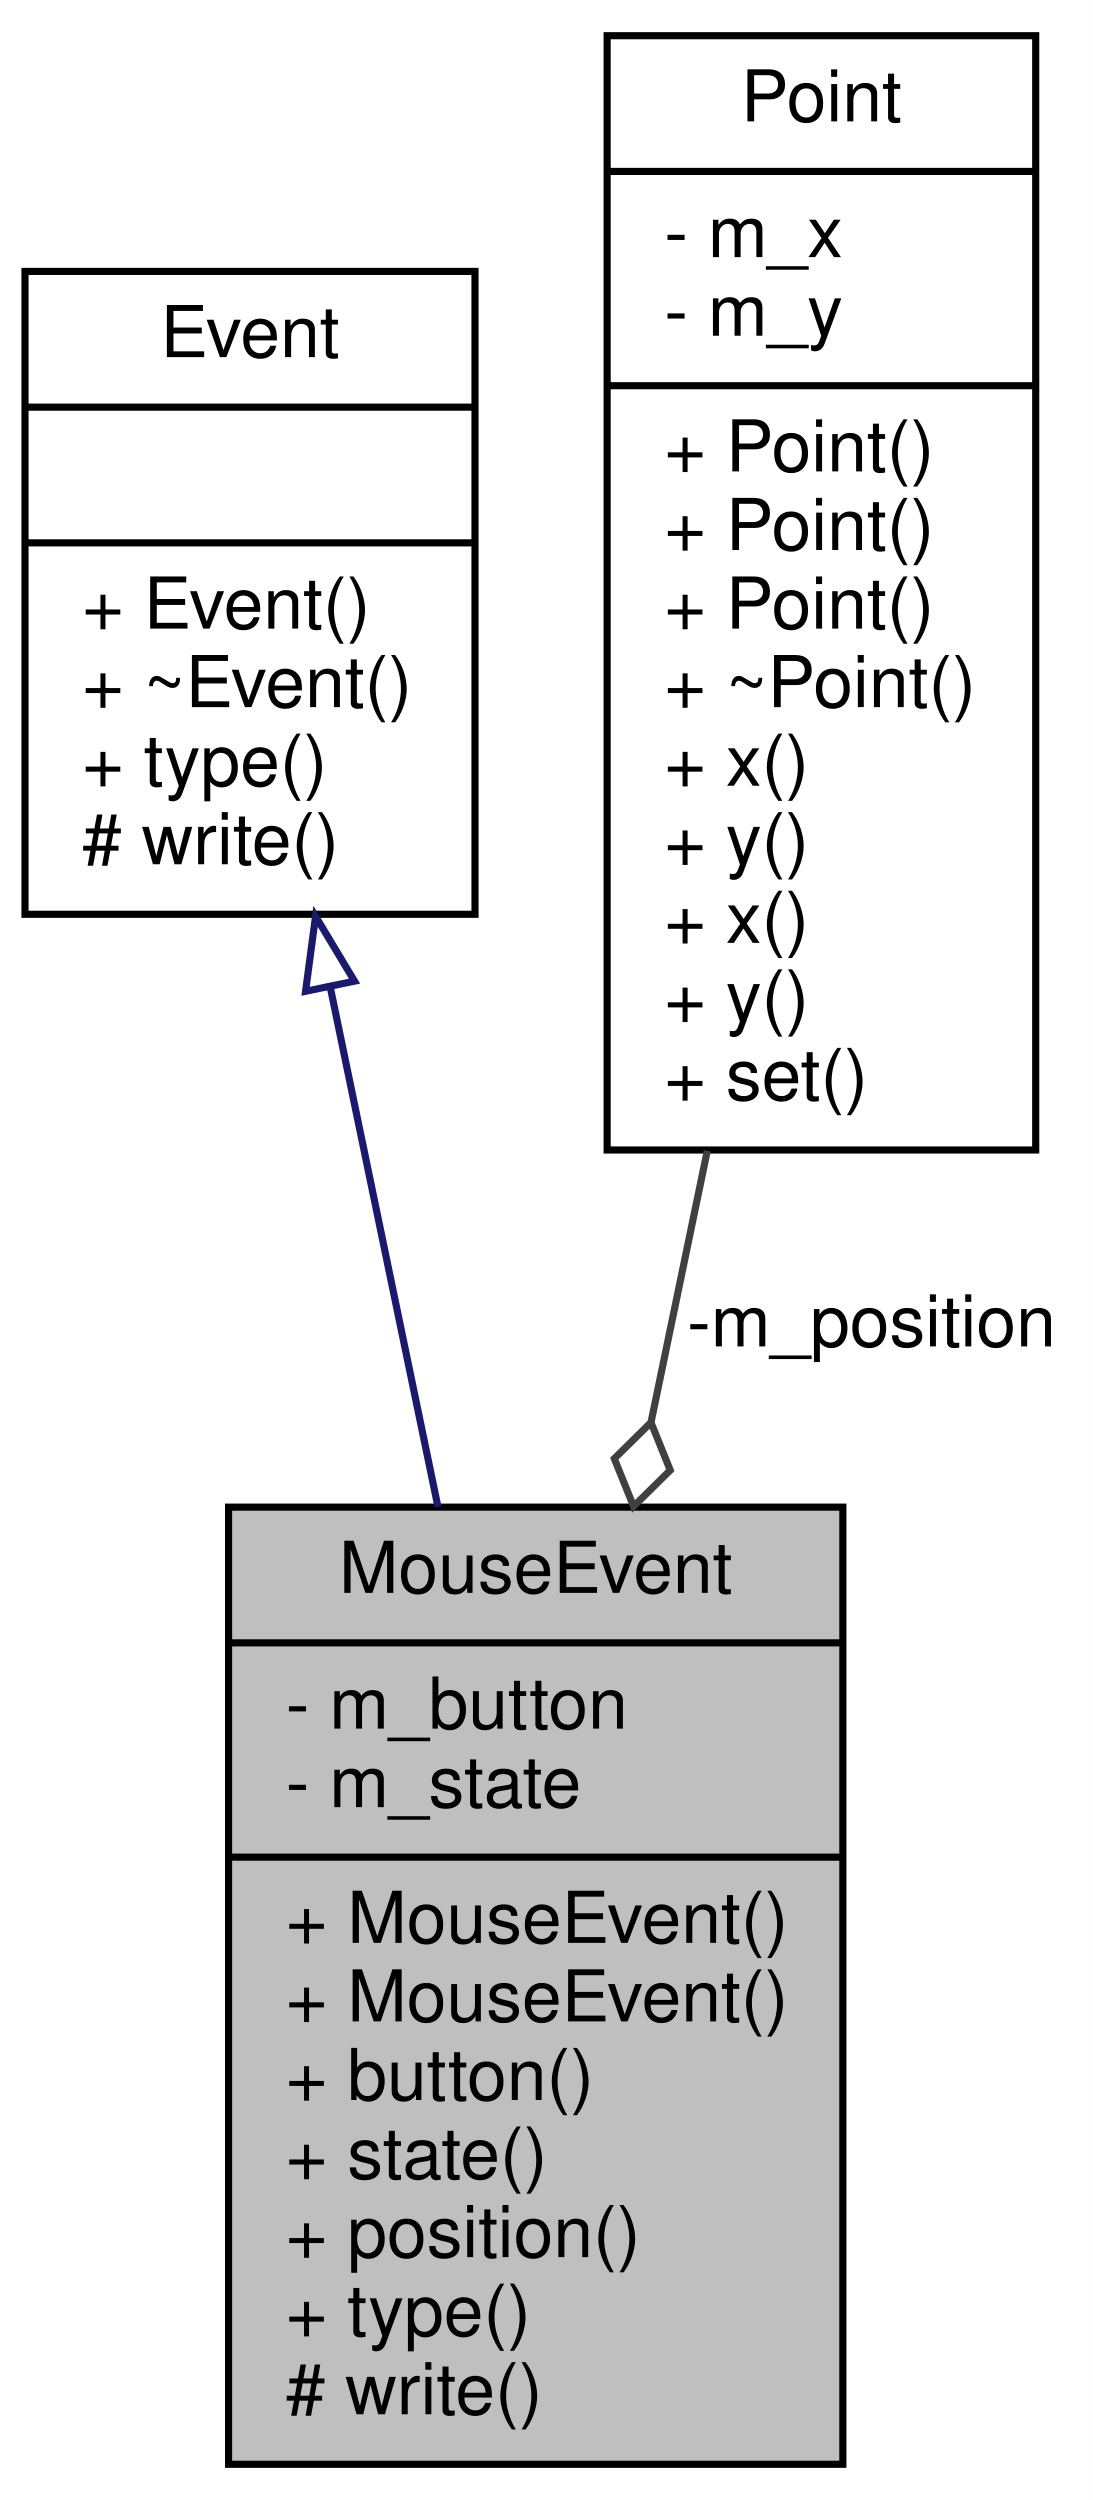
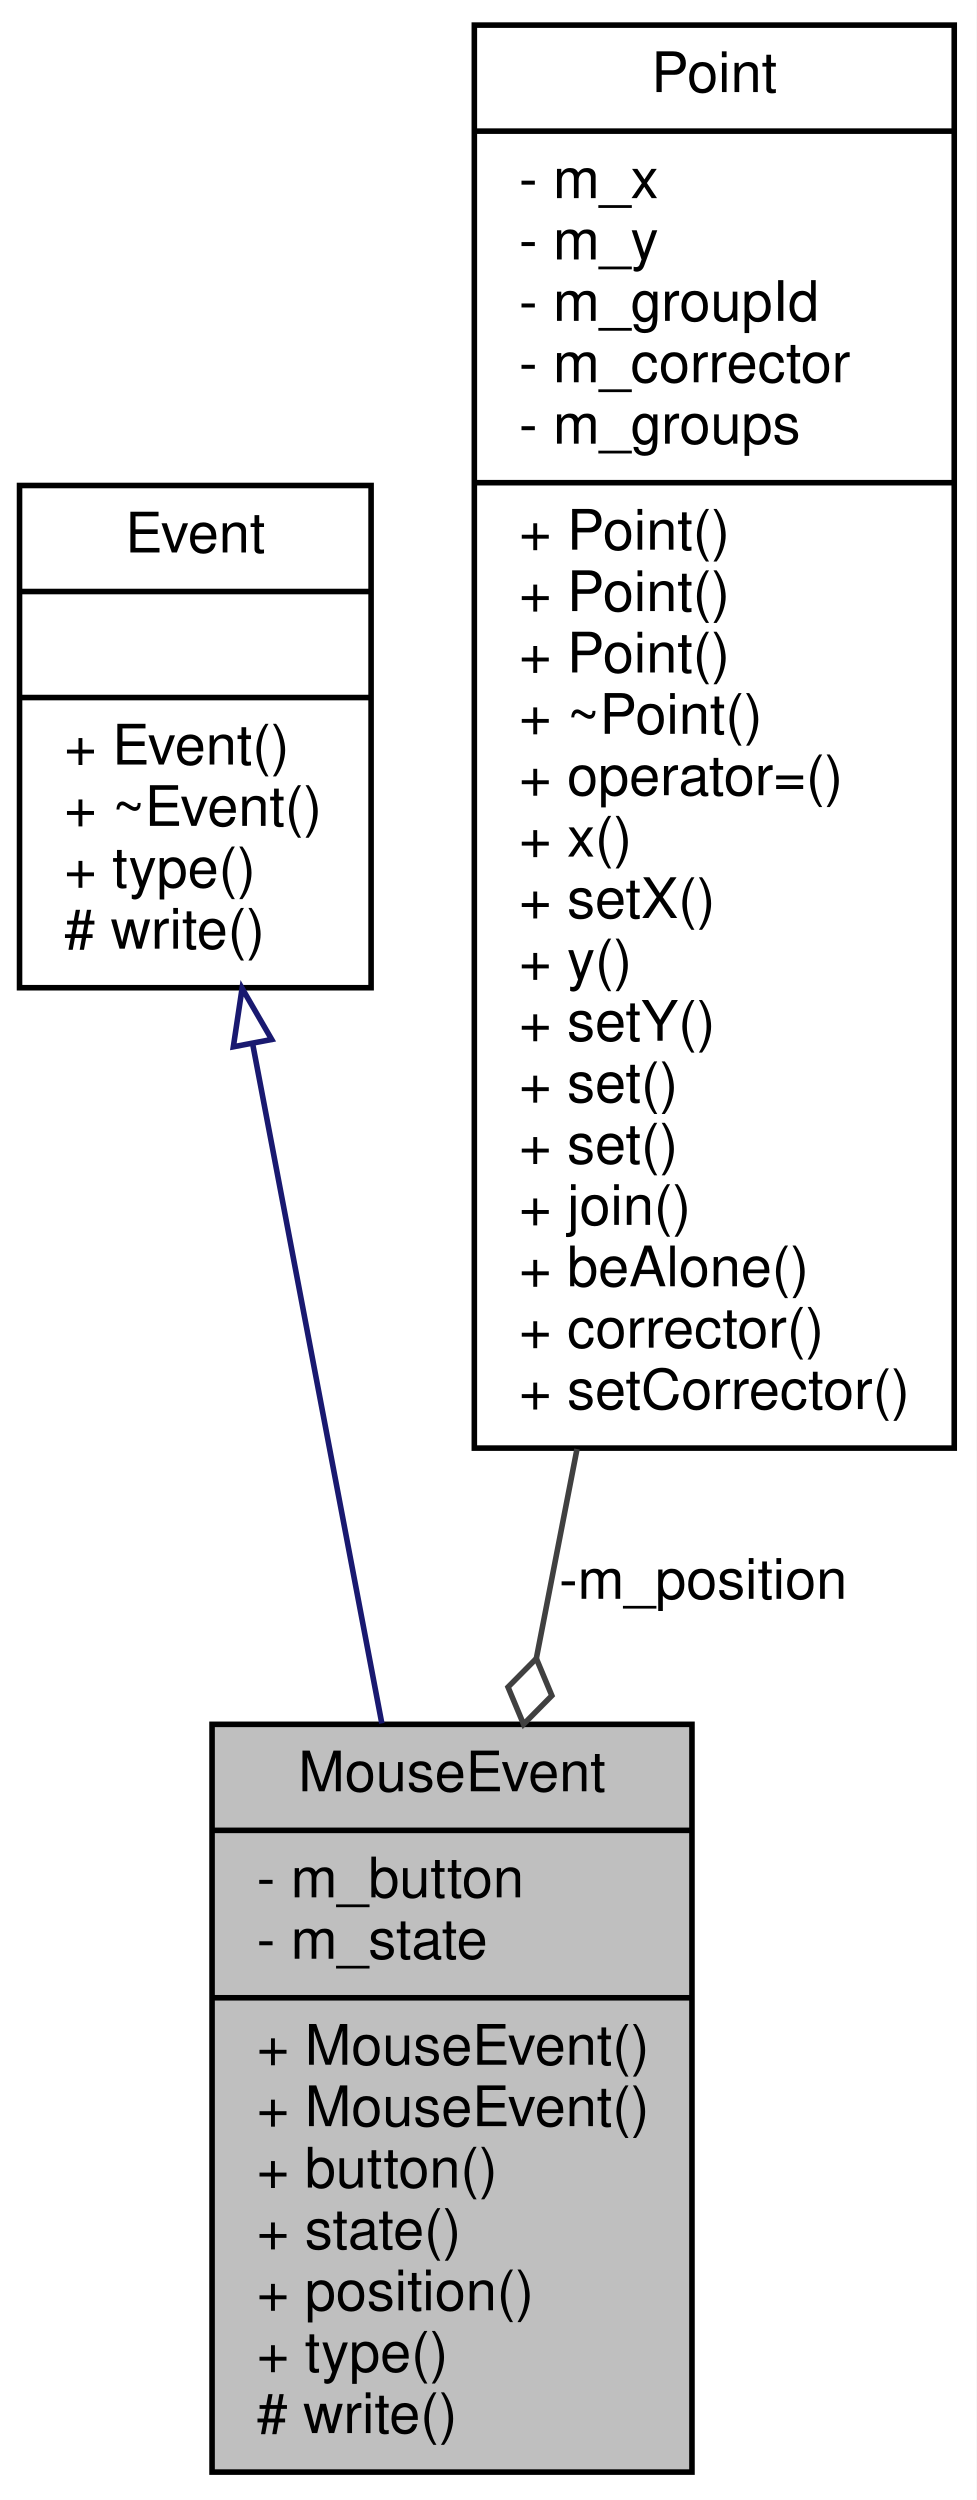
- <svg xmlns="http://www.w3.org/2000/svg" xmlns:xlink="http://www.w3.org/1999/xlink" width="153pt" height="350pt" viewBox="0.00 0.00 153.00 350.00">
-   <g id="graph0" class="graph" transform="scale(1 1) rotate(0) translate(4 346)">
-     <polygon fill="white" stroke="none" points="-4,4 -4,-346 149,-346 149,4 -4,4" />
+ <svg xmlns="http://www.w3.org/2000/svg" xmlns:xlink="http://www.w3.org/1999/xlink" width="175pt" height="448pt" viewBox="0.00 0.00 175.00 448.00">
+   <g id="graph0" class="graph" transform="scale(1 1) rotate(0) translate(4 444)">
+     <polygon fill="white" stroke="none" points="-4,4 -4,-444 171,-444 171,4 -4,4" />
    <g id="node1" class="node">
-       <polygon fill="#bfbfbf" stroke="black" points="28,-1 28,-135 114,-135 114,-1 28,-1" />
-       <text text-anchor="middle" x="71" y="-123" font-family="Helvetica,sans-Serif" font-size="10.00">MouseEvent</text>
-       <polyline fill="none" stroke="black" points="28,-116 114,-116 " />
-       <text text-anchor="start" x="36" y="-104" font-family="Helvetica,sans-Serif" font-size="10.00">- m_button</text>
-       <text text-anchor="start" x="36" y="-93" font-family="Helvetica,sans-Serif" font-size="10.00">- m_state</text>
-       <polyline fill="none" stroke="black" points="28,-86 114,-86 " />
-       <text text-anchor="start" x="36" y="-74" font-family="Helvetica,sans-Serif" font-size="10.00">+ MouseEvent()</text>
-       <text text-anchor="start" x="36" y="-63" font-family="Helvetica,sans-Serif" font-size="10.00">+ MouseEvent()</text>
-       <text text-anchor="start" x="36" y="-52" font-family="Helvetica,sans-Serif" font-size="10.00">+ button()</text>
-       <text text-anchor="start" x="36" y="-41" font-family="Helvetica,sans-Serif" font-size="10.00">+ state()</text>
-       <text text-anchor="start" x="36" y="-30" font-family="Helvetica,sans-Serif" font-size="10.00">+ position()</text>
-       <text text-anchor="start" x="36" y="-19" font-family="Helvetica,sans-Serif" font-size="10.00">+ type()</text>
-       <text text-anchor="start" x="36" y="-8" font-family="Helvetica,sans-Serif" font-size="10.00"># write()</text>
+       <polygon fill="#bfbfbf" stroke="black" points="34,-1 34,-135 120,-135 120,-1 34,-1" />
+       <text text-anchor="middle" x="77" y="-123" font-family="Helvetica,sans-Serif" font-size="10.00">MouseEvent</text>
+       <polyline fill="none" stroke="black" points="34,-116 120,-116 " />
+       <text text-anchor="start" x="42" y="-104" font-family="Helvetica,sans-Serif" font-size="10.00">- m_button</text>
+       <text text-anchor="start" x="42" y="-93" font-family="Helvetica,sans-Serif" font-size="10.00">- m_state</text>
+       <polyline fill="none" stroke="black" points="34,-86 120,-86 " />
+       <text text-anchor="start" x="42" y="-74" font-family="Helvetica,sans-Serif" font-size="10.00">+ MouseEvent()</text>
+       <text text-anchor="start" x="42" y="-63" font-family="Helvetica,sans-Serif" font-size="10.00">+ MouseEvent()</text>
+       <text text-anchor="start" x="42" y="-52" font-family="Helvetica,sans-Serif" font-size="10.00">+ button()</text>
+       <text text-anchor="start" x="42" y="-41" font-family="Helvetica,sans-Serif" font-size="10.00">+ state()</text>
+       <text text-anchor="start" x="42" y="-30" font-family="Helvetica,sans-Serif" font-size="10.00">+ position()</text>
+       <text text-anchor="start" x="42" y="-19" font-family="Helvetica,sans-Serif" font-size="10.00">+ type()</text>
+       <text text-anchor="start" x="42" y="-8" font-family="Helvetica,sans-Serif" font-size="10.00"># write()</text>
    </g>
    <g id="node2" class="node">
      <g id="a_node2">
        <a xlink:href="class_event.html" target="_top" xlink:title="Permet la gestion des evenements. ">
-           <polygon fill="white" stroke="black" points="-0.5,-218 -0.5,-308 62.5,-308 62.5,-218 -0.5,-218" />
-           <text text-anchor="middle" x="31" y="-296" font-family="Helvetica,sans-Serif" font-size="10.00">Event</text>
-           <polyline fill="none" stroke="black" points="-0.5,-289 62.5,-289 " />
-           <text text-anchor="middle" x="31" y="-277" font-family="Helvetica,sans-Serif" font-size="10.00"> </text>
-           <polyline fill="none" stroke="black" points="-0.5,-270 62.5,-270 " />
-           <text text-anchor="start" x="7.5" y="-258" font-family="Helvetica,sans-Serif" font-size="10.00">+ Event()</text>
-           <text text-anchor="start" x="7.5" y="-247" font-family="Helvetica,sans-Serif" font-size="10.00">+ ~Event()</text>
-           <text text-anchor="start" x="7.5" y="-236" font-family="Helvetica,sans-Serif" font-size="10.00">+ type()</text>
-           <text text-anchor="start" x="7.5" y="-225" font-family="Helvetica,sans-Serif" font-size="10.00"># write()</text>
+           <polygon fill="white" stroke="black" points="-0.5,-267 -0.5,-357 62.5,-357 62.5,-267 -0.5,-267" />
+           <text text-anchor="middle" x="31" y="-345" font-family="Helvetica,sans-Serif" font-size="10.00">Event</text>
+           <polyline fill="none" stroke="black" points="-0.5,-338 62.5,-338 " />
+           <text text-anchor="middle" x="31" y="-326" font-family="Helvetica,sans-Serif" font-size="10.00"> </text>
+           <polyline fill="none" stroke="black" points="-0.5,-319 62.5,-319 " />
+           <text text-anchor="start" x="7.5" y="-307" font-family="Helvetica,sans-Serif" font-size="10.00">+ Event()</text>
+           <text text-anchor="start" x="7.5" y="-296" font-family="Helvetica,sans-Serif" font-size="10.00">+ ~Event()</text>
+           <text text-anchor="start" x="7.5" y="-285" font-family="Helvetica,sans-Serif" font-size="10.00">+ type()</text>
+           <text text-anchor="start" x="7.5" y="-274" font-family="Helvetica,sans-Serif" font-size="10.00"># write()</text>
        </a>
      </g>
    </g>
    <g id="edge1" class="edge">
-       <path fill="none" stroke="midnightblue" d="M42.264,-207.651C46.939,-185.094 52.407,-158.713 57.31,-135.053" />
-       <polygon fill="none" stroke="midnightblue" points="38.779,-207.22 40.177,-217.722 45.633,-208.64 38.779,-207.22" />
+       <path fill="none" stroke="midnightblue" d="M41.252,-257.063C48.097,-221.055 57.143,-173.465 64.422,-135.169" />
+       <polygon fill="none" stroke="midnightblue" points="37.813,-256.417 39.384,-266.895 44.69,-257.724 37.813,-256.417" />
    </g>
    <g id="node3" class="node">
      <g id="a_node3">
        <a xlink:href="class_point.html" target="_top" xlink:title="Représente un point (x, y) ">
-           <polygon fill="white" stroke="black" points="81,-185 81,-341 141,-341 141,-185 81,-185" />
-           <text text-anchor="middle" x="111" y="-329" font-family="Helvetica,sans-Serif" font-size="10.00">Point</text>
-           <polyline fill="none" stroke="black" points="81,-322 141,-322 " />
-           <text text-anchor="start" x="89" y="-310" font-family="Helvetica,sans-Serif" font-size="10.00">- m_x</text>
-           <text text-anchor="start" x="89" y="-299" font-family="Helvetica,sans-Serif" font-size="10.00">- m_y</text>
-           <polyline fill="none" stroke="black" points="81,-292 141,-292 " />
-           <text text-anchor="start" x="89" y="-280" font-family="Helvetica,sans-Serif" font-size="10.00">+ Point()</text>
-           <text text-anchor="start" x="89" y="-269" font-family="Helvetica,sans-Serif" font-size="10.00">+ Point()</text>
-           <text text-anchor="start" x="89" y="-258" font-family="Helvetica,sans-Serif" font-size="10.00">+ Point()</text>
-           <text text-anchor="start" x="89" y="-247" font-family="Helvetica,sans-Serif" font-size="10.00">+ ~Point()</text>
-           <text text-anchor="start" x="89" y="-236" font-family="Helvetica,sans-Serif" font-size="10.00">+ x()</text>
-           <text text-anchor="start" x="89" y="-225" font-family="Helvetica,sans-Serif" font-size="10.00">+ y()</text>
-           <text text-anchor="start" x="89" y="-214" font-family="Helvetica,sans-Serif" font-size="10.00">+ x()</text>
-           <text text-anchor="start" x="89" y="-203" font-family="Helvetica,sans-Serif" font-size="10.00">+ y()</text>
-           <text text-anchor="start" x="89" y="-192" font-family="Helvetica,sans-Serif" font-size="10.00">+ set()</text>
+           <polygon fill="white" stroke="black" points="81,-184.5 81,-439.5 167,-439.5 167,-184.5 81,-184.5" />
+           <text text-anchor="middle" x="124" y="-427.5" font-family="Helvetica,sans-Serif" font-size="10.00">Point</text>
+           <polyline fill="none" stroke="black" points="81,-420.5 167,-420.5 " />
+           <text text-anchor="start" x="89" y="-408.5" font-family="Helvetica,sans-Serif" font-size="10.00">- m_x</text>
+           <text text-anchor="start" x="89" y="-397.5" font-family="Helvetica,sans-Serif" font-size="10.00">- m_y</text>
+           <text text-anchor="start" x="89" y="-386.5" font-family="Helvetica,sans-Serif" font-size="10.00">- m_groupId</text>
+           <text text-anchor="start" x="89" y="-375.5" font-family="Helvetica,sans-Serif" font-size="10.00">- m_corrector</text>
+           <text text-anchor="start" x="89" y="-364.5" font-family="Helvetica,sans-Serif" font-size="10.00">- m_groups</text>
+           <polyline fill="none" stroke="black" points="81,-357.5 167,-357.5 " />
+           <text text-anchor="start" x="89" y="-345.5" font-family="Helvetica,sans-Serif" font-size="10.00">+ Point()</text>
+           <text text-anchor="start" x="89" y="-334.5" font-family="Helvetica,sans-Serif" font-size="10.00">+ Point()</text>
+           <text text-anchor="start" x="89" y="-323.5" font-family="Helvetica,sans-Serif" font-size="10.00">+ Point()</text>
+           <text text-anchor="start" x="89" y="-312.5" font-family="Helvetica,sans-Serif" font-size="10.00">+ ~Point()</text>
+           <text text-anchor="start" x="89" y="-301.5" font-family="Helvetica,sans-Serif" font-size="10.00">+ operator=()</text>
+           <text text-anchor="start" x="89" y="-290.5" font-family="Helvetica,sans-Serif" font-size="10.00">+ x()</text>
+           <text text-anchor="start" x="89" y="-279.5" font-family="Helvetica,sans-Serif" font-size="10.00">+ setX()</text>
+           <text text-anchor="start" x="89" y="-268.5" font-family="Helvetica,sans-Serif" font-size="10.00">+ y()</text>
+           <text text-anchor="start" x="89" y="-257.5" font-family="Helvetica,sans-Serif" font-size="10.00">+ setY()</text>
+           <text text-anchor="start" x="89" y="-246.5" font-family="Helvetica,sans-Serif" font-size="10.00">+ set()</text>
+           <text text-anchor="start" x="89" y="-235.5" font-family="Helvetica,sans-Serif" font-size="10.00">+ set()</text>
+           <text text-anchor="start" x="89" y="-224.5" font-family="Helvetica,sans-Serif" font-size="10.00">+ join()</text>
+           <text text-anchor="start" x="89" y="-213.5" font-family="Helvetica,sans-Serif" font-size="10.00">+ beAlone()</text>
+           <text text-anchor="start" x="89" y="-202.5" font-family="Helvetica,sans-Serif" font-size="10.00">+ corrector()</text>
+           <text text-anchor="start" x="89" y="-191.5" font-family="Helvetica,sans-Serif" font-size="10.00">+ setCorrector()</text>
        </a>
      </g>
    </g>
    <g id="edge2" class="edge">
-       <path fill="none" stroke="#404040" d="M95.019,-184.889C92.43,-172.397 89.747,-159.453 87.154,-146.941" />
-       <polygon fill="none" stroke="#404040" points="87.136,-146.857 82.002,-141.794 84.701,-135.107 89.835,-140.17 87.136,-146.857" />
-       <text text-anchor="middle" x="118" y="-157.5" font-family="Helvetica,sans-Serif" font-size="10.00"> -m_position</text>
+       <path fill="none" stroke="#404040" d="M99.399,-184.33C96.917,-171.55 94.451,-158.855 92.113,-146.816" />
+       <polygon fill="none" stroke="#404040" points="92.109,-146.798 87.039,-141.67 89.822,-135.018 94.892,-140.145 92.109,-146.798" />
+       <text text-anchor="middle" x="122" y="-157.5" font-family="Helvetica,sans-Serif" font-size="10.00"> -m_position</text>
    </g>
  </g>
</svg>
